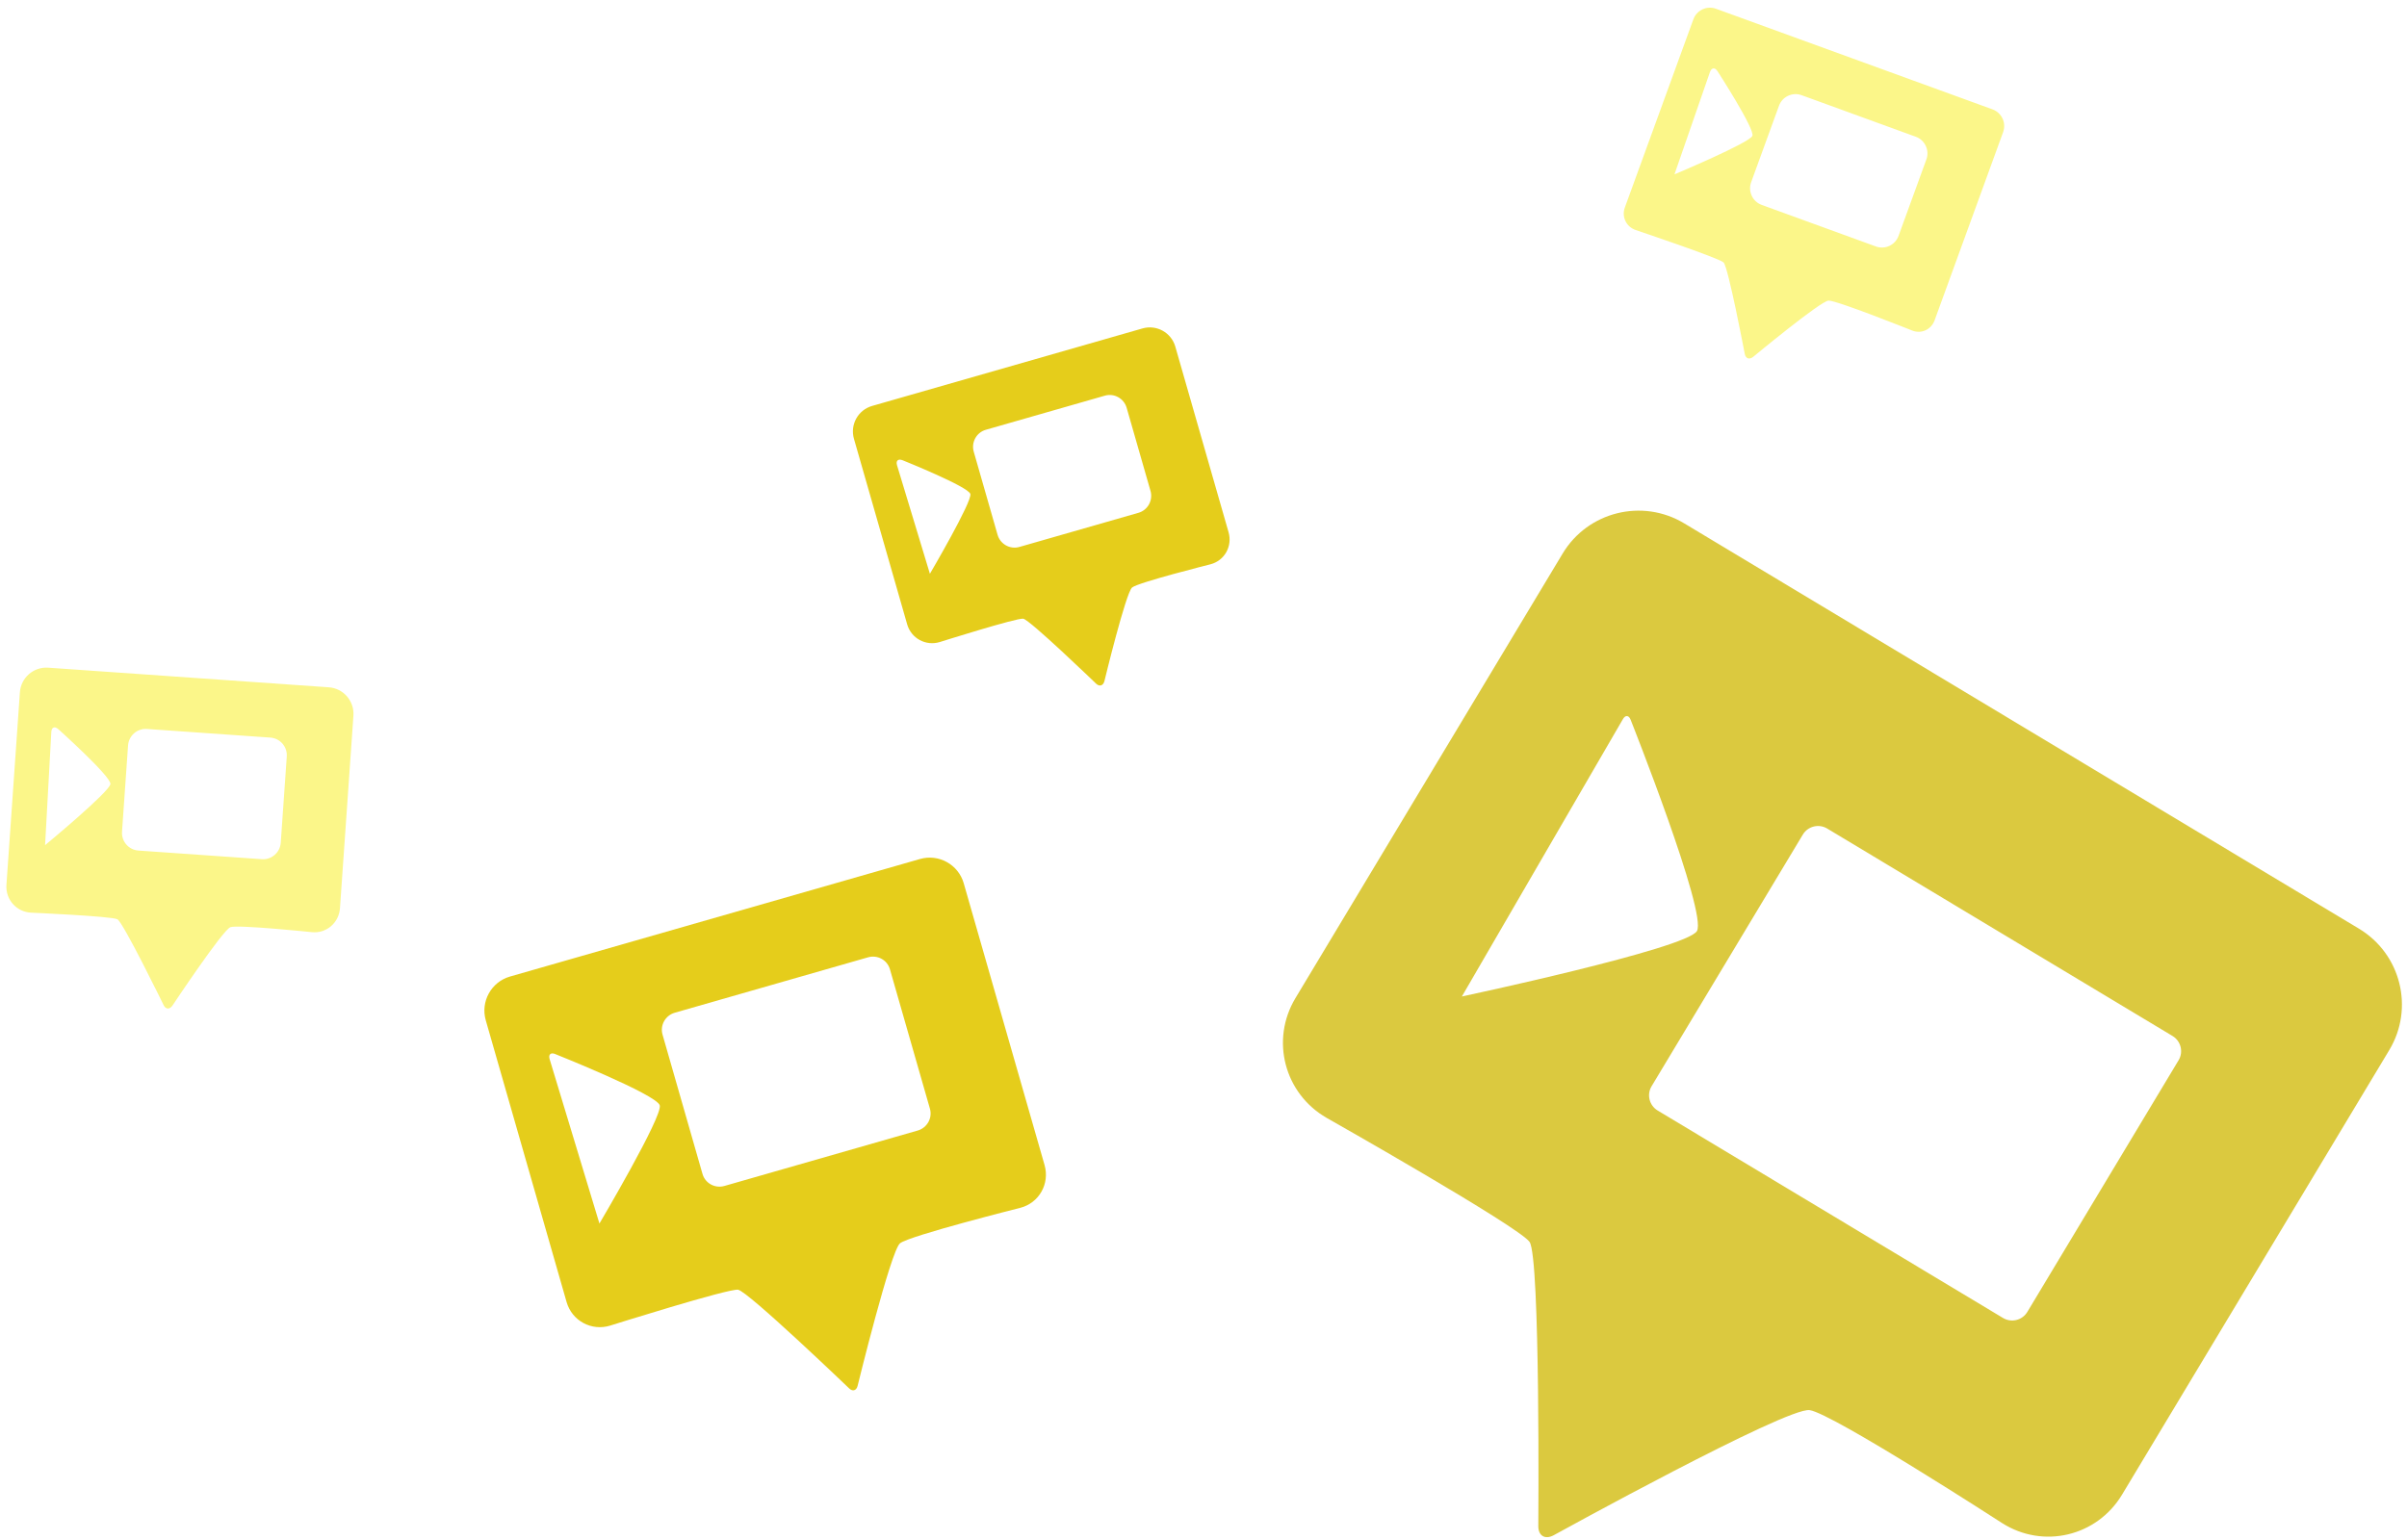
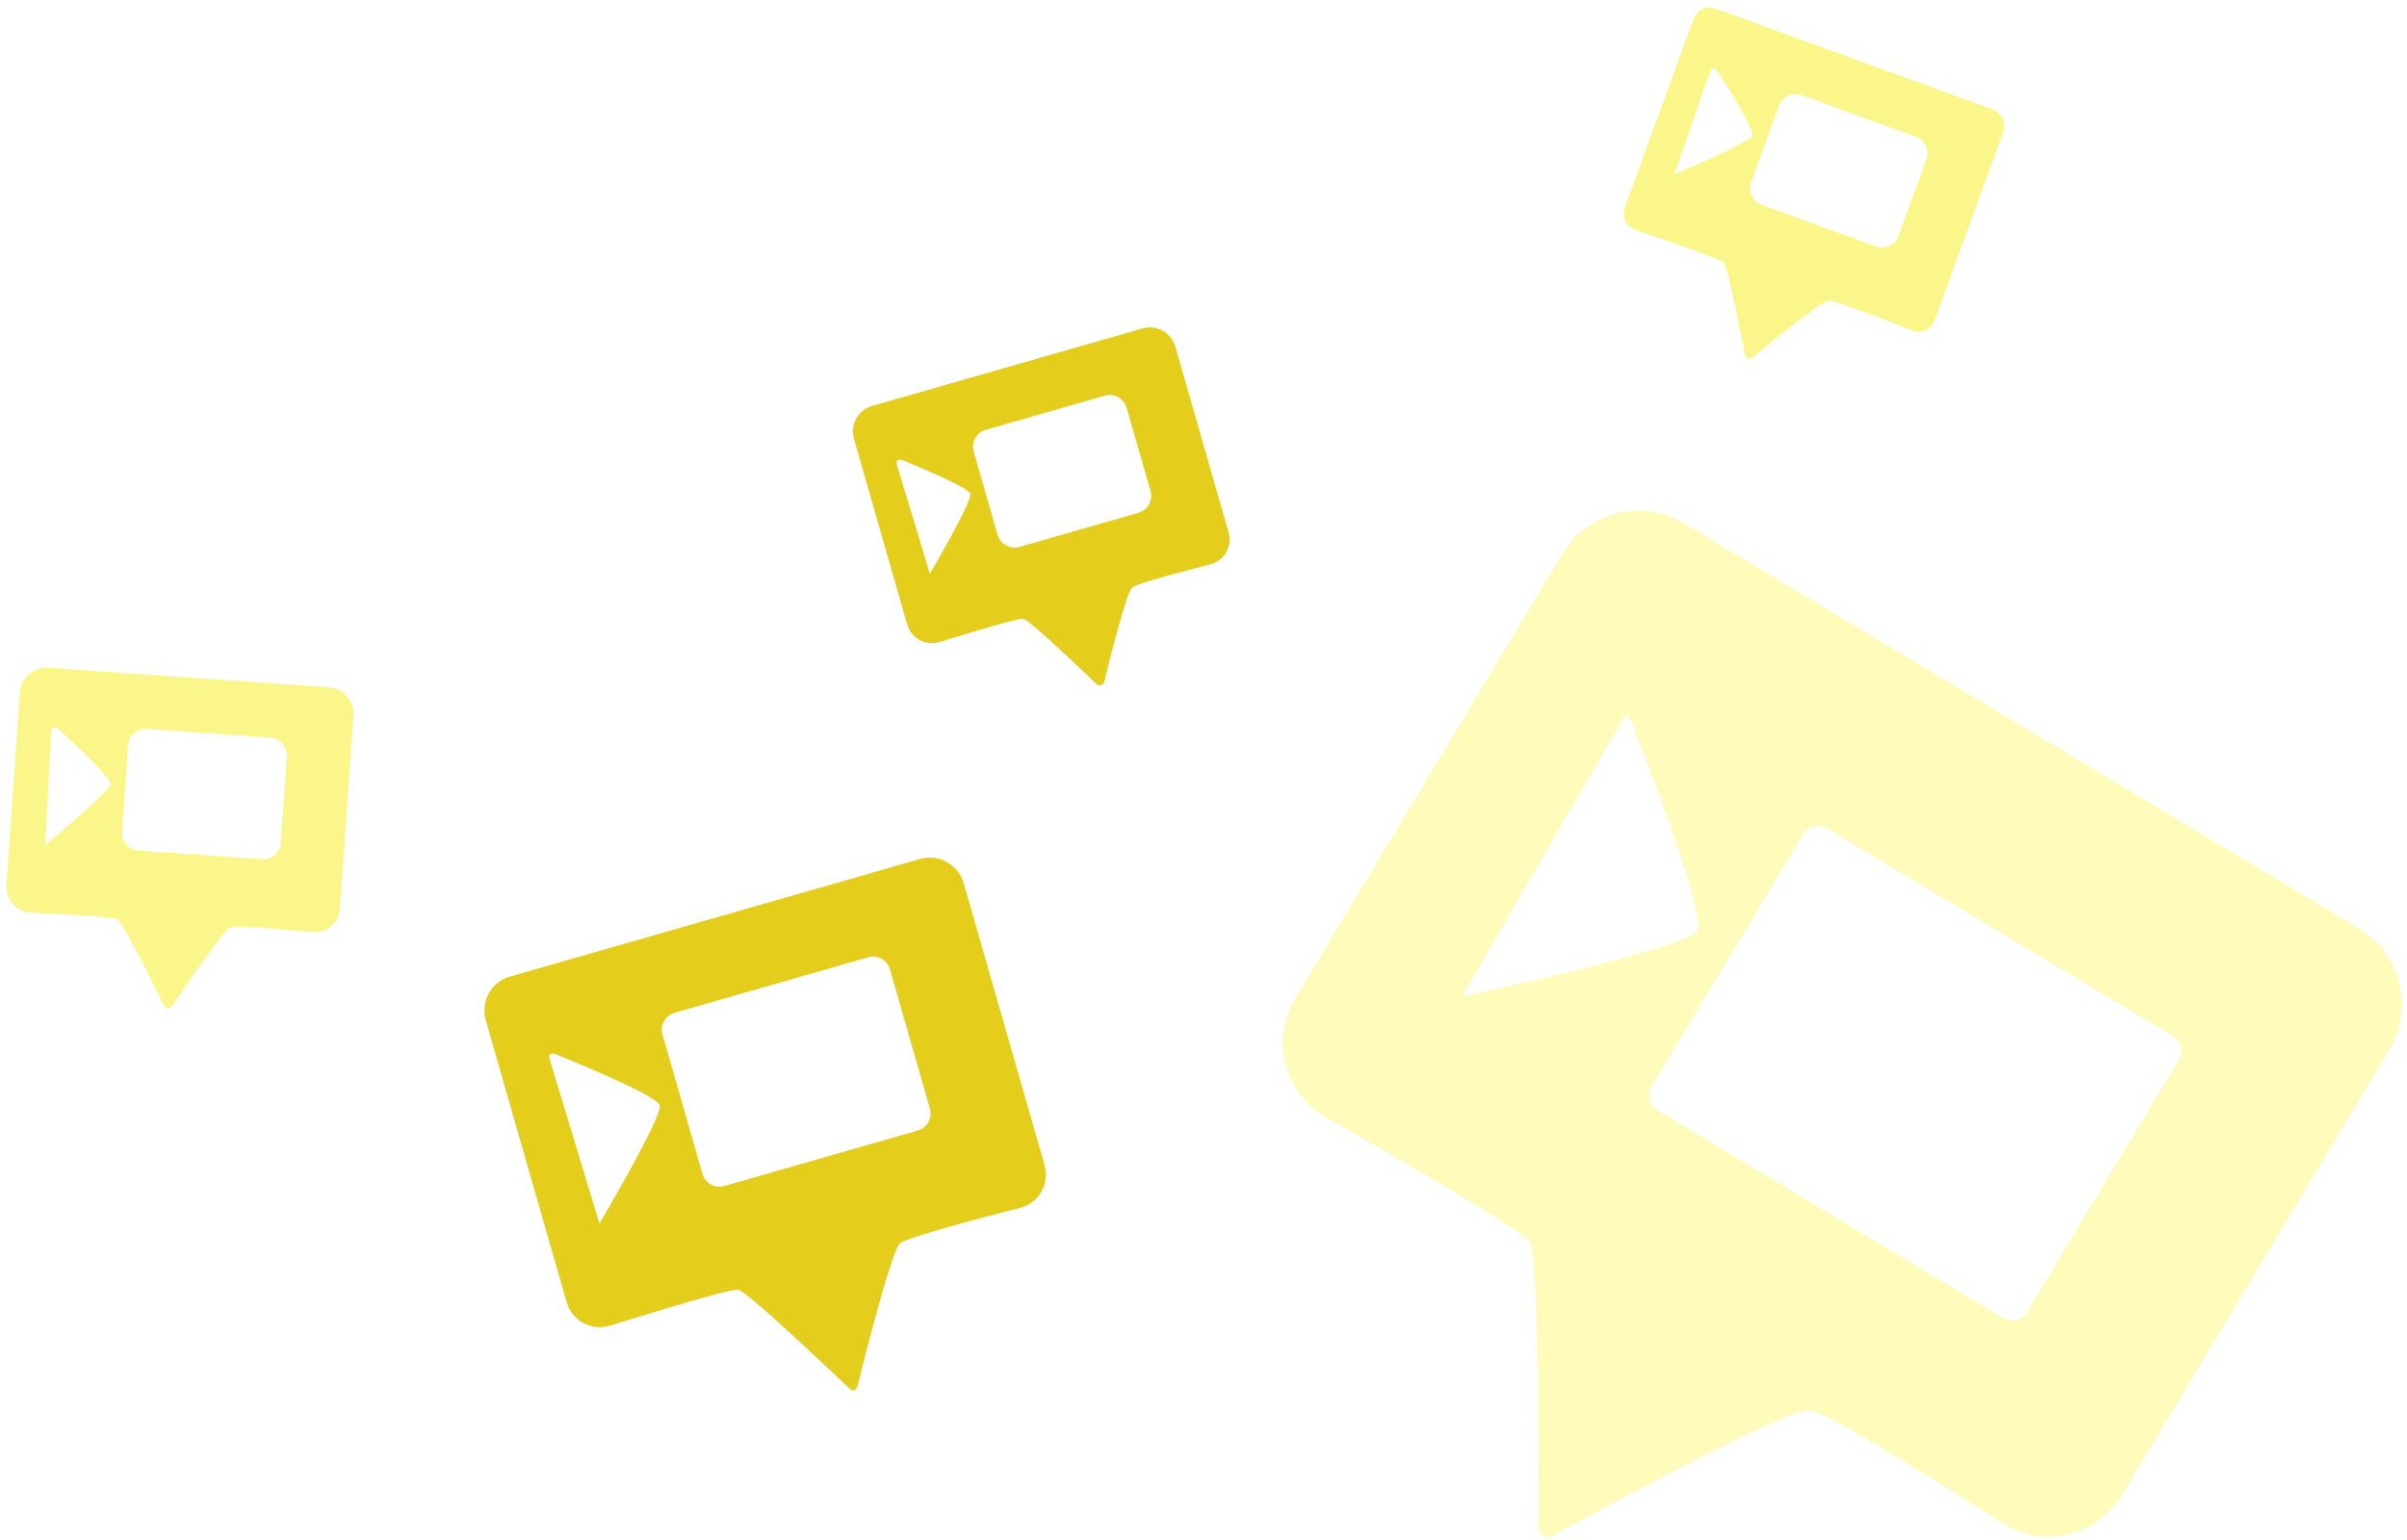
<svg xmlns="http://www.w3.org/2000/svg" viewBox="0 0 272 174" id="svg3354" version="1.1">
  <defs id="defs3366" />
  <g id="g3356" transform="matrix(-1,0,0,1,272.1476,0)" style="fill:none;fill-rule:evenodd">
-     <path d="M 2.15,118.697 C -0.695,113.965 0.836,107.823 5.58,104.973 L 81.834,59.155 c 4.738,-2.847 10.886,-1.314 13.728,3.415 l 30.195,50.253 c 2.844,4.733 1.258,10.79 -3.526,13.542 0,0 -21.693,12.276 -22.928,14.017 -1.234,1.742 -0.99,32.135 -0.99,32.135 0.005,1.095 -0.772,1.553 -1.744,1.022 0,0 -26.312,-14.516 -28.92,-14.138 -2.606,0.377 -21.745,12.765 -21.745,12.765 -4.644,2.957 -10.717,1.513 -13.558,-3.216 L 2.15,118.698 Z m 23.808,1.154 c -0.57,-0.946 -0.256,-2.178 0.687,-2.745 l 39.026,-23.45 c 0.95,-0.57 2.182,-0.258 2.748,0.683 l 17.093,28.448 c 0.57,0.946 0.258,2.178 -0.686,2.745 L 45.8,148.982 c -0.95,0.57 -2.18,0.26 -2.747,-0.682 L 25.96,119.85 Z M 87.885,81.348 c 0.2,-0.512 0.587,-0.542 0.864,-0.065 l 18.202,31.36 c 0,0 -25.36,-5.396 -26.562,-7.395 -1.2,-2 7.495,-23.9 7.495,-23.9 z" id="path3358" style="fill:#dbc93f" />
+     <path d="M 2.15,118.697 C -0.695,113.965 0.836,107.823 5.58,104.973 L 81.834,59.155 c 4.738,-2.847 10.886,-1.314 13.728,3.415 l 30.195,50.253 c 2.844,4.733 1.258,10.79 -3.526,13.542 0,0 -21.693,12.276 -22.928,14.017 -1.234,1.742 -0.99,32.135 -0.99,32.135 0.005,1.095 -0.772,1.553 -1.744,1.022 0,0 -26.312,-14.516 -28.92,-14.138 -2.606,0.377 -21.745,12.765 -21.745,12.765 -4.644,2.957 -10.717,1.513 -13.558,-3.216 L 2.15,118.698 Z m 23.808,1.154 c -0.57,-0.946 -0.256,-2.178 0.687,-2.745 l 39.026,-23.45 c 0.95,-0.57 2.182,-0.258 2.748,0.683 l 17.093,28.448 c 0.57,0.946 0.258,2.178 -0.686,2.745 L 45.8,148.982 c -0.95,0.57 -2.18,0.26 -2.747,-0.682 L 25.96,119.85 Z M 87.885,81.348 c 0.2,-0.512 0.587,-0.542 0.864,-0.065 l 18.202,31.36 c 0,0 -25.36,-5.396 -26.562,-7.395 -1.2,-2 7.495,-23.9 7.495,-23.9 z" id="path3358" style="fill:#fefbbb" />
    <path d="m 45.787,14.93 c -0.378,-1.04 0.163,-2.19 1.197,-2.567 L 78.226,0.993 c 1.04,-0.38 2.185,0.148 2.567,1.197 l 7.746,21.28 c 0.377,1.04 -0.17,2.17 -1.22,2.53 0,0 -9.41,3.16 -9.94,3.663 -0.528,0.5 -2.396,10.345 -2.396,10.345 -0.103,0.532 -0.526,0.68 -0.965,0.32 0,0 -7.603,-6.307 -8.502,-6.348 -0.898,-0.04 -9.47,3.39 -9.47,3.39 -1.01,0.4 -2.133,-0.11 -2.515,-1.16 L 45.785,14.93 Z m 8.673,3.096 c -0.38,-1.04 0.163,-2.193 1.193,-2.567 l 12.9,-4.697 c 1.038,-0.378 2.183,0.15 2.565,1.2 l 3.143,8.634 c 0.38,1.04 -0.163,2.193 -1.192,2.567 l -12.9,4.696 c -1.04,0.378 -2.183,-0.15 -2.566,-1.2 l -3.142,-8.634 z m 23.6,-9.973 c 0.295,-0.462 0.678,-0.422 0.86,0.102 l 4.006,11.553 c 0,0 -8.523,-3.578 -8.806,-4.356 -0.283,-0.777 3.94,-7.3 3.94,-7.3 z m 154.15,72.845 c -0.116,-1.655 1.13,-3.09 2.78,-3.206 l 31.71,-2.218 c 1.652,-0.115 3.084,1.13 3.2,2.788 l 1.52,21.763 c 0.117,1.655 -1.136,3.06 -2.786,3.142 0,0 -9.1,0.397 -9.755,0.747 -0.656,0.35 -5.228,9.716 -5.228,9.716 -0.238,0.483 -0.685,0.495 -0.99,0.04 0,0 -5.69,-8.562 -6.554,-8.863 -0.865,-0.3 -9.21,0.564 -9.21,0.564 -1.633,0.16 -3.05,-1.05 -3.167,-2.71 L 232.21,80.9 Z m 7.532,4.617 c -0.078,-1.104 0.75,-2.06 1.848,-2.138 l 13.96,-0.976 c 1.097,-0.076 2.05,0.764 2.127,1.86 l 0.682,9.747 c 0.076,1.104 -0.75,2.06 -1.85,2.138 l -13.96,0.976 c -1.097,0.078 -2.05,-0.762 -2.127,-1.858 l -0.68,-9.747 z m 25.812,-3.087 c 0.41,-0.372 0.765,-0.23 0.795,0.318 l 0.704,12.79 c 0,0 -7.322,-6.056 -7.383,-6.918 -0.06,-0.862 5.884,-6.19 5.884,-6.19 z" id="path3360" style="fill:#fbf689" />
    <path d="m 139.33,39.187 c 0.457,-1.595 2.12,-2.518 3.708,-2.062 l 30.558,8.762 c 1.59,0.456 2.51,2.116 2.052,3.714 l -6.013,20.972 c -0.458,1.595 -2.115,2.486 -3.694,2 0,0 -8.686,-2.74 -9.42,-2.636 -0.736,0.105 -8.236,7.342 -8.236,7.342 -0.39,0.373 -0.813,0.23 -0.944,-0.3 0,0 -2.417,-9.992 -3.127,-10.57 -0.71,-0.58 -8.848,-2.62 -8.848,-2.62 -1.59,-0.41 -2.507,-2.033 -2.05,-3.63 l 6.015,-20.97 z m 5.5,6.914 c 0.304,-1.062 1.408,-1.68 2.466,-1.375 l 13.452,3.857 c 1.058,0.303 1.666,1.418 1.363,2.475 l -2.692,9.392 c -0.305,1.063 -1.41,1.68 -2.468,1.376 l -13.45,-3.858 c -1.06,-0.303 -1.668,-1.418 -1.365,-2.475 l 2.694,-9.392 z m 25.31,5.93 c 0.512,-0.21 0.798,0.044 0.638,0.57 l -3.713,12.26 c 0,0 -4.808,-8.195 -4.57,-9.026 0.238,-0.83 7.645,-3.805 7.645,-3.805 z m -6.898,47.814 c 0.61,-2.123 2.823,-3.352 4.944,-2.744 l 46.328,13.286 c 2.122,0.608 3.347,2.826 2.74,4.947 l -9.134,31.85 c -0.61,2.124 -2.82,3.31 -4.925,2.66 0,0 -13.36,-4.208 -14.45,-4.055 -1.094,0.153 -12.56,11.158 -12.56,11.158 -0.393,0.376 -0.818,0.245 -0.95,-0.29 0,0 -3.736,-15.258 -4.793,-16.116 -1.057,-0.857 -13.584,-4.007 -13.584,-4.007 -2.127,-0.548 -3.357,-2.717 -2.75,-4.837 l 9.134,-31.85 z m 8.336,9.73 c 0.303,-1.057 1.404,-1.668 2.48,-1.36 l 21.84,6.263 c 1.066,0.306 1.682,1.42 1.382,2.467 l -4.517,15.753 c -0.303,1.056 -1.404,1.667 -2.48,1.36 l -21.84,-6.263 c -1.066,-0.306 -1.682,-1.42 -1.382,-2.467 l 4.518,-15.753 z m 37.835,9.57 c 0.504,-0.204 0.783,0.057 0.623,0.586 l -5.627,18.576 c 0,0 -7.17,-12.133 -6.816,-13.36 0.352,-1.23 11.82,-5.8 11.82,-5.8 z" id="path3362" style="fill:#e5cd1b" />
  </g>
</svg>
